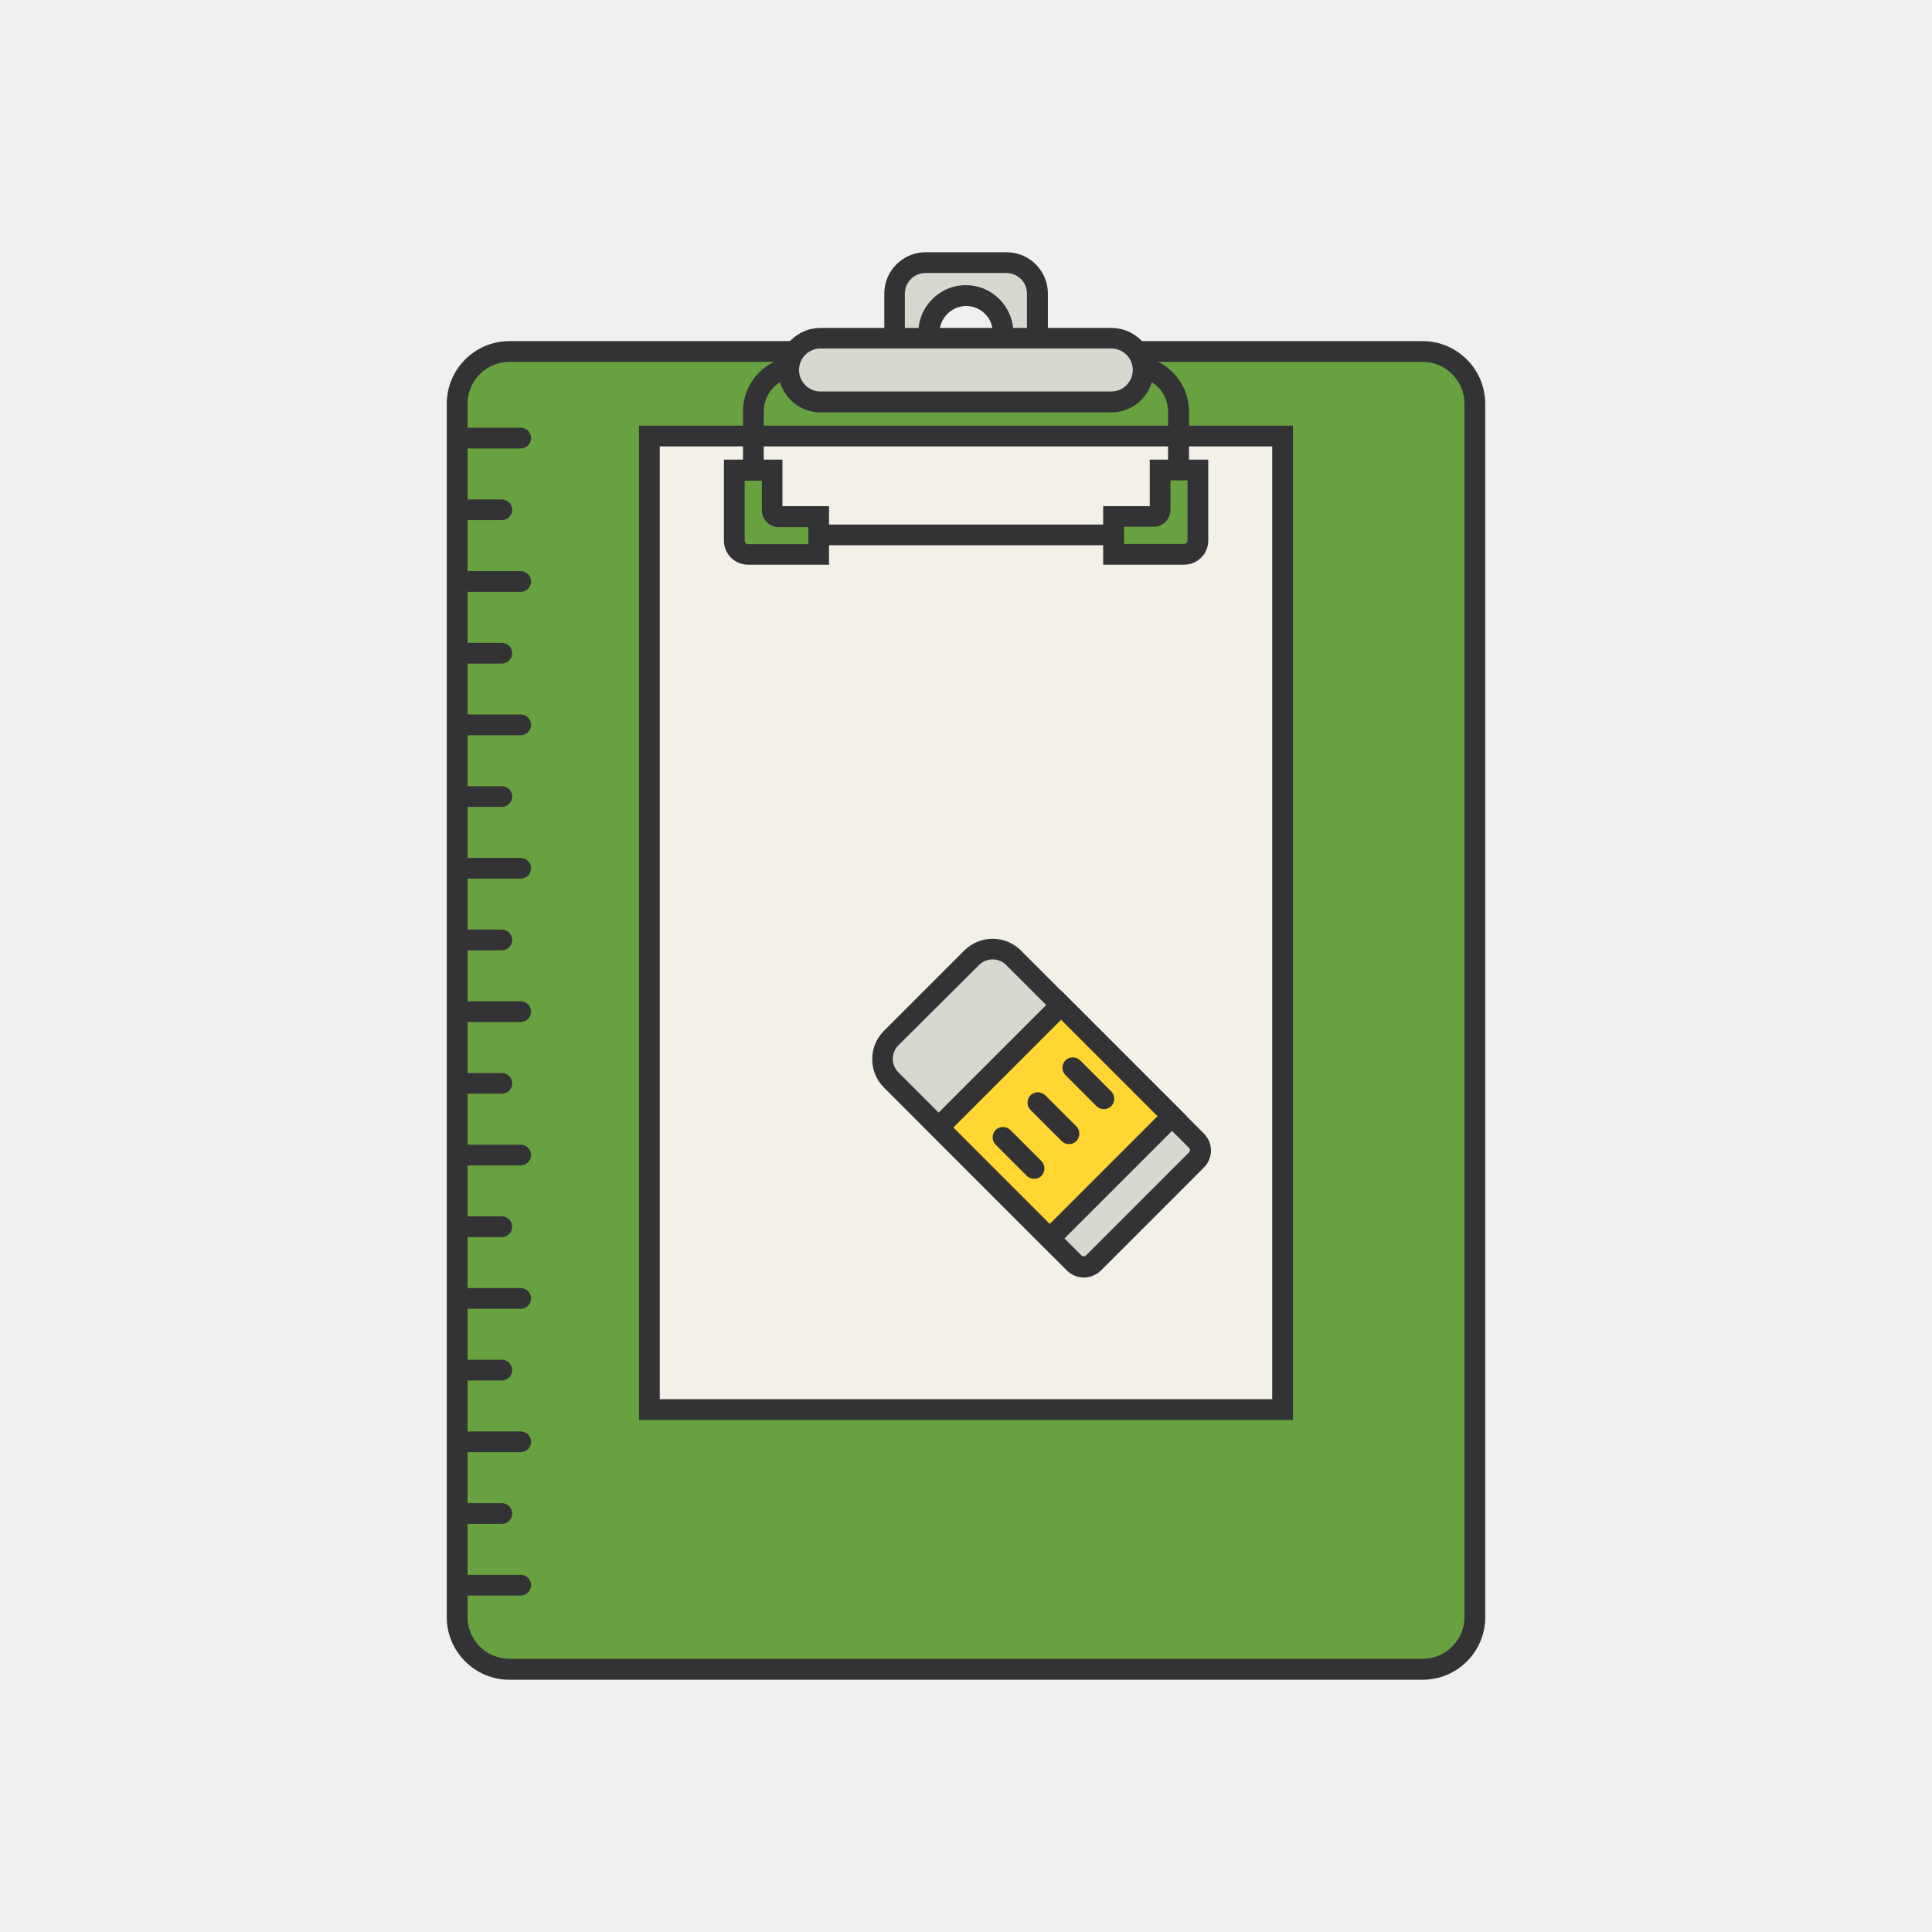
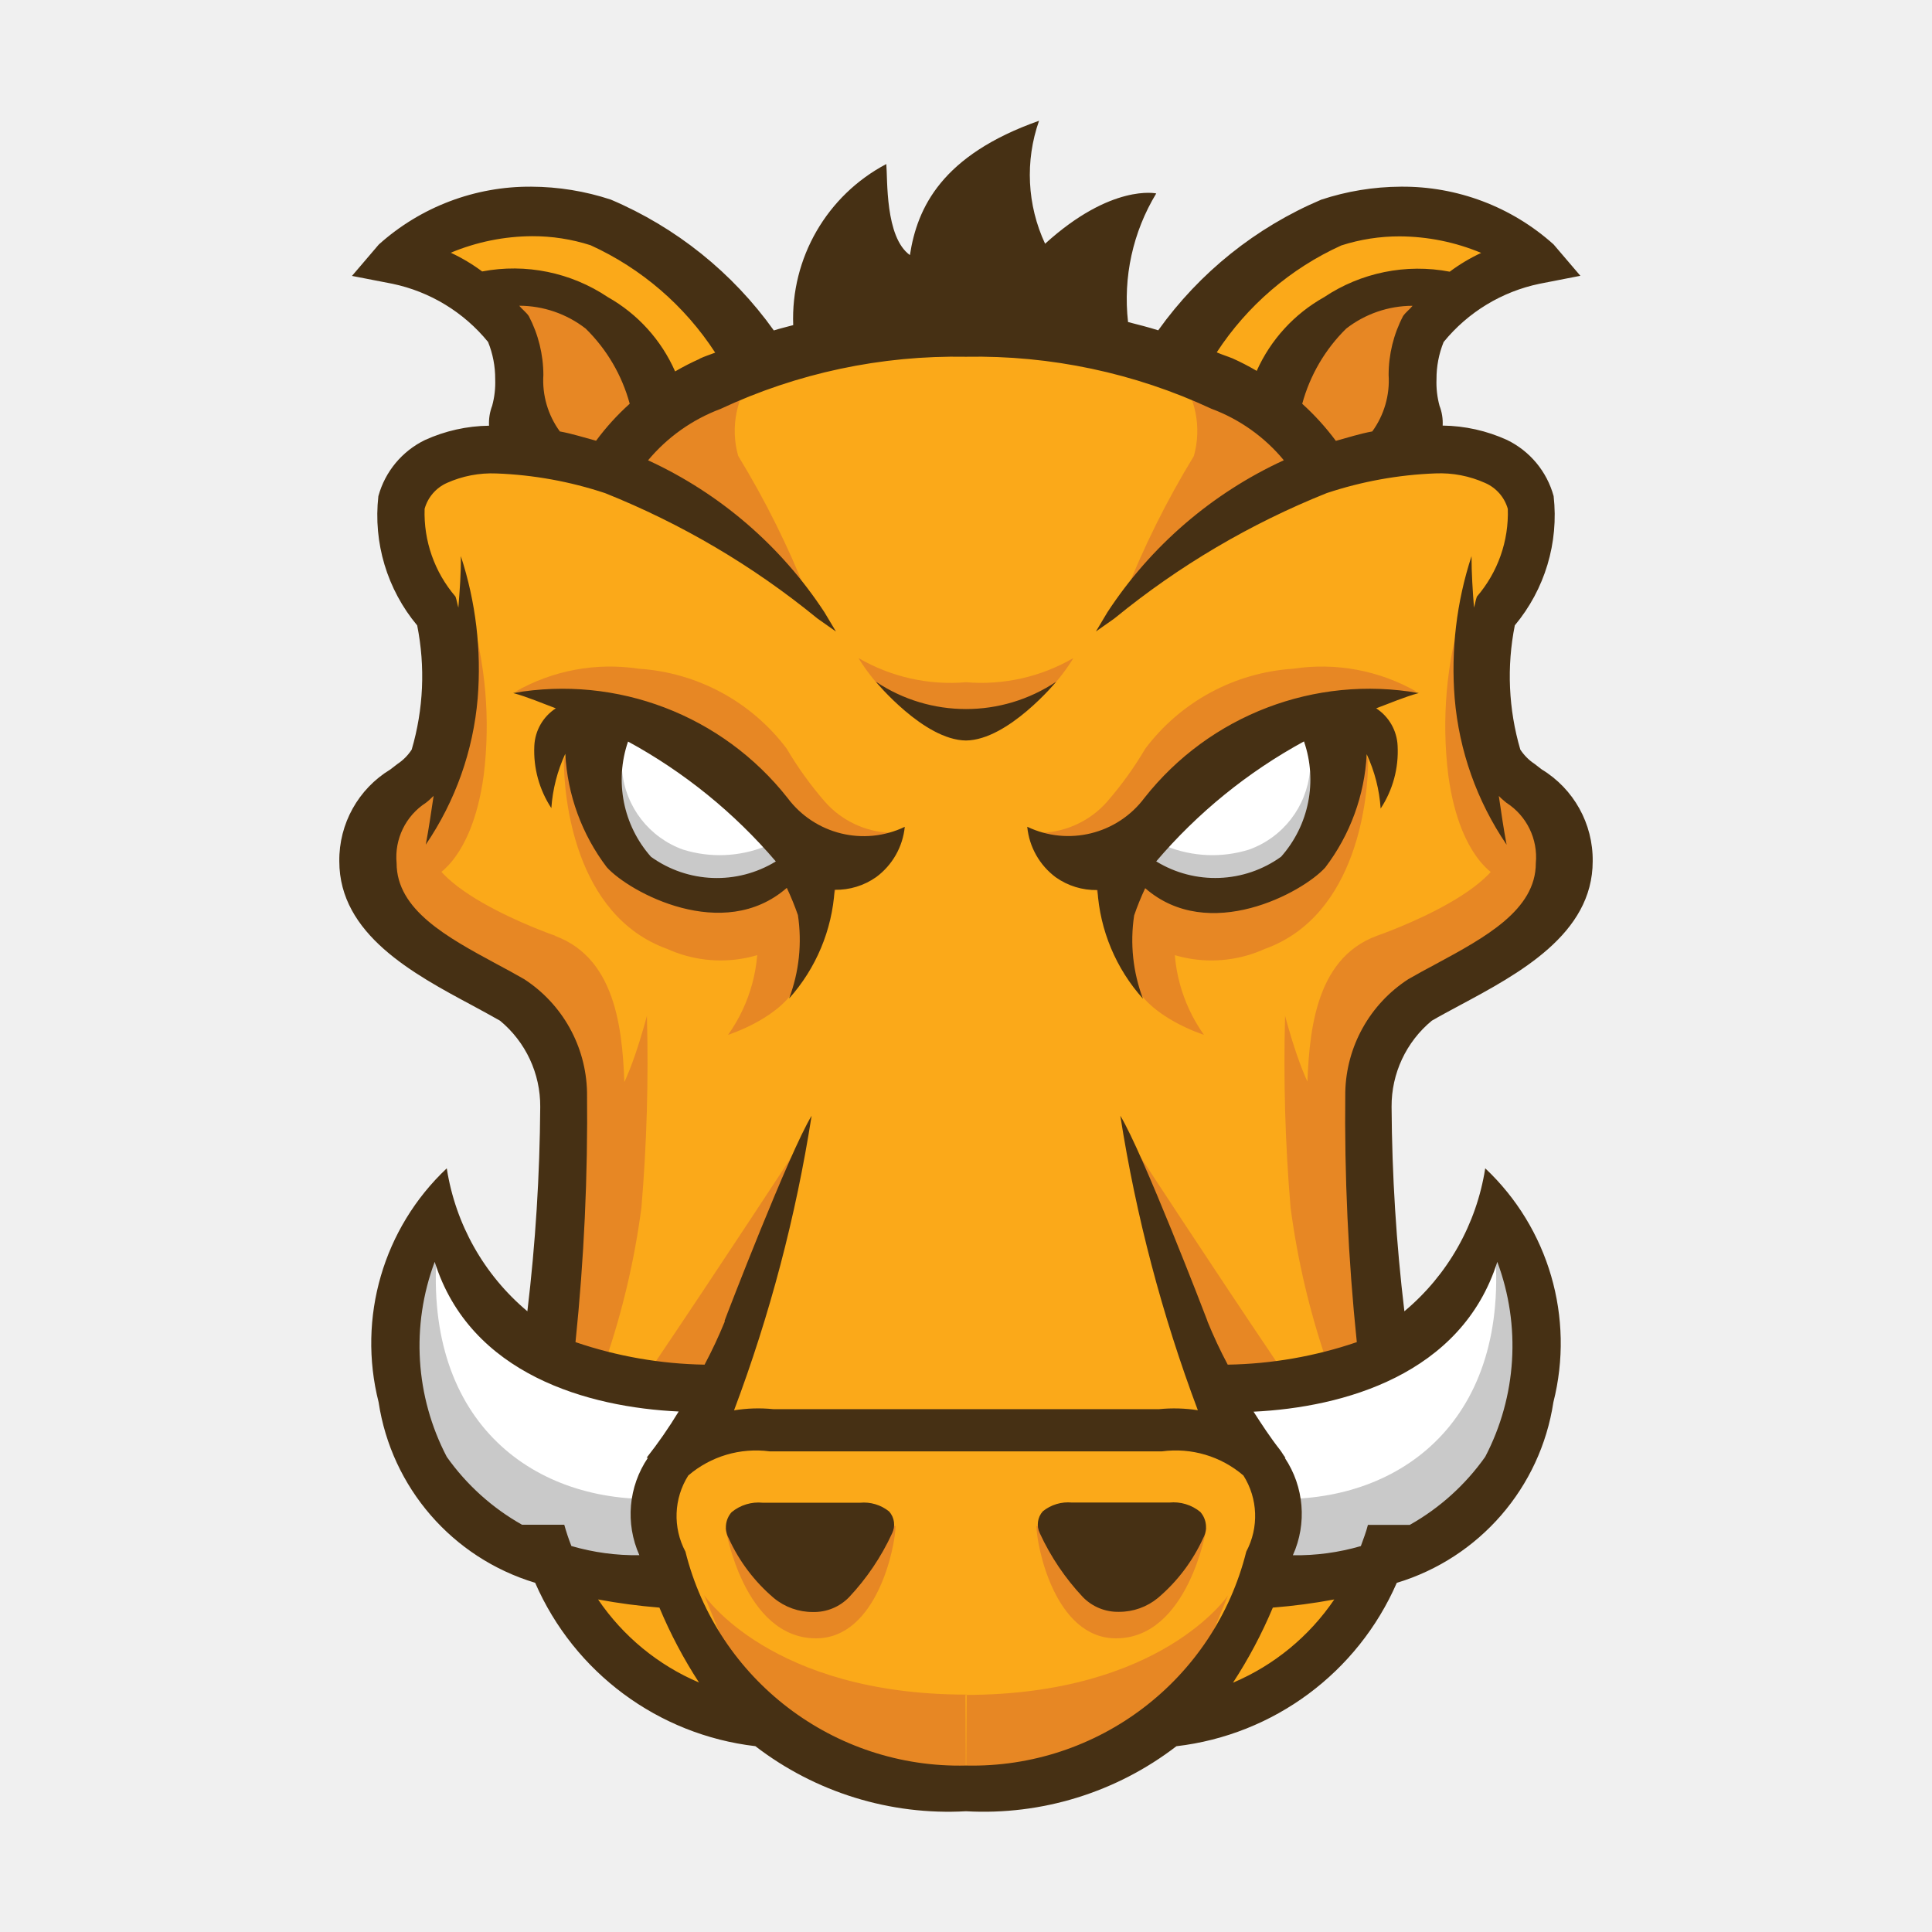
- <svg xmlns="http://www.w3.org/2000/svg" width="800px" height="800px" viewBox="0 0 1024 1024" class="icon" version="1.1">
-   <path d="M474.1 155.6v28.6H494c-1.4-3.2-2-6.8-1.4-10.6 1.2-8.8 8.4-15.8 17.2-16.8 11.8-1.3 21.8 7.9 21.8 19.5 0 2.8-0.6 5.5-1.6 7.9h19.9v-28.6c0-9.1-7.4-16.4-16.4-16.4h-42.9c-9.1 0-16.5 7.3-16.5 16.4z" fill="#D5D9CF" />
-   <path d="M555.4 189.7h-33.8l3.4-7.7c0.8-1.8 1.2-3.7 1.2-5.7 0-4-1.7-7.9-4.7-10.5-3-2.7-7-4-11-3.5-6.3 0.7-11.5 5.8-12.4 12-0.4 2.7 0 5.3 1 7.7l3.4 7.7h-33.8v-34.1c0-12.1 9.8-21.9 21.9-21.9h42.9c12.1 0 21.9 9.8 21.9 21.9v34.1z m-18.4-11h7.3v-23.1c0-6-4.9-10.9-10.9-10.9h-42.9c-6 0-10.9 4.9-10.9 10.9v23.1h7.3c-0.2-1.9-0.1-3.9 0.1-5.9 1.5-11.2 10.8-20.3 22.1-21.5 7.1-0.8 14.3 1.5 19.6 6.3 5.3 4.8 8.4 11.6 8.4 18.7 0 0.8 0 1.6-0.1 2.4z" fill="#333336" />
-   <path d="M754 884.8H270c-15.3 0-27.7-12.4-27.7-27.7V214c0-15.3 12.4-27.7 27.7-27.7h484c15.3 0 27.7 12.4 27.7 27.7v643c0.1 15.4-12.4 27.8-27.7 27.8z" fill="#68A240" />
-   <path d="M754 890.3H270c-18.3 0-33.2-14.9-33.2-33.2V214c0-18.3 14.9-33.2 33.2-33.2h484c18.3 0 33.2 14.9 33.2 33.2v643c0.1 18.4-14.8 33.3-33.2 33.3zM270 191.8c-12.3 0-22.2 10-22.2 22.2v643c0 12.3 10 22.2 22.2 22.2h484c12.3 0 22.2-10 22.2-22.2V214c0-12.3-10-22.2-22.2-22.2H270z" fill="#333336" />
-   <path d="M344.2 231.1h335.6v516H344.2z" fill="#F2F0E7" />
-   <path d="M685.3 752.6H338.7v-527h346.6v527z m-335.6-11h324.6v-505H349.7v505z" fill="#333336" />
-   <path d="M630.2 289H393.8v-70.9c0-16.1 13.1-29.3 29.3-29.3h177.8c16.1 0 29.3 13.1 29.3 29.3V289z m-225.4-11h214.3v-59.9c0-10.1-8.2-18.3-18.3-18.3H423.1c-10.1 0-18.3 8.2-18.3 18.3V278z" fill="#333336" />
-   <path d="M614.9 249.2v21.1c0 2-1.6 3.5-3.5 3.5h-21.1v20h37.4c4 0 7.3-3.3 7.3-7.3v-37.4h-20.1z" fill="#68A240" />
-   <path d="M627.6 299.3h-42.9v-31h24.7v-24.7h31v42.9c0 7.1-5.7 12.8-12.8 12.8z m-31.9-11h31.9c1 0 1.8-0.8 1.8-1.8v-31.9h-9v15.6c0 5-4.1 9-9 9h-15.6v9.1z" fill="#333336" />
-   <path d="M409.2 249.2v21.1c0 2 1.6 3.5 3.5 3.5h21.1v20h-37.4c-4 0-7.3-3.3-7.3-7.3v-37.4h20.1z" fill="#68A240" />
-   <path d="M439.4 299.3h-42.9c-7.1 0-12.8-5.7-12.8-12.8v-42.9h31v24.7h24.7v31z m-44.7-44.6v31.9c0 1 0.8 1.8 1.8 1.8h31.9v-9h-15.6c-5 0-9-4.1-9-9v-15.6h-9.1z" fill="#333336" />
-   <path d="M589.1 213.1H434.9c-9.4 0-16.9-7.6-16.9-16.9 0-9.4 7.6-16.9 16.9-16.9H589c9.4 0 16.9 7.6 16.9 16.9 0.1 9.3-7.5 16.9-16.8 16.9z" fill="#D5D9CF" />
-   <path d="M589.1 218.6H434.9c-12.4 0-22.4-10.1-22.4-22.4s10.1-22.4 22.4-22.4H589c12.4 0 22.4 10.1 22.4 22.4s-10 22.4-22.3 22.4z m-154.2-33.9c-6.3 0-11.4 5.1-11.4 11.4s5.1 11.4 11.4 11.4H589c6.3 0 11.4-5.1 11.4-11.4s-5.1-11.4-11.4-11.4H434.9zM276 237.7h-31.8c-3 0-5.5-2.5-5.5-5.5s2.5-5.5 5.5-5.5H276c3 0 5.5 2.5 5.5 5.5s-2.5 5.5-5.5 5.5zM266 275.7h-21.8c-3 0-5.5-2.5-5.5-5.5s2.5-5.5 5.5-5.5H266c3 0 5.5 2.5 5.5 5.5s-2.5 5.5-5.5 5.5zM276 313.7h-31.8c-3 0-5.5-2.5-5.5-5.5s2.5-5.5 5.5-5.5H276c3 0 5.5 2.5 5.5 5.5s-2.5 5.5-5.5 5.5zM266 351.7h-21.8c-3 0-5.5-2.5-5.5-5.5s2.5-5.5 5.5-5.5H266c3 0 5.5 2.5 5.5 5.5s-2.5 5.5-5.5 5.5zM276 389.7h-31.8c-3 0-5.5-2.5-5.5-5.5s2.5-5.5 5.5-5.5H276c3 0 5.5 2.5 5.5 5.5s-2.5 5.5-5.5 5.5zM266 427.7h-21.8c-3 0-5.5-2.5-5.5-5.5s2.5-5.5 5.5-5.5H266c3 0 5.5 2.5 5.5 5.5s-2.5 5.5-5.5 5.5zM276 465.7h-31.8c-3 0-5.5-2.5-5.5-5.5s2.5-5.5 5.5-5.5H276c3 0 5.5 2.5 5.5 5.5s-2.5 5.5-5.5 5.5zM266 503.7h-21.8c-3 0-5.5-2.5-5.5-5.5s2.5-5.5 5.5-5.5H266c3 0 5.5 2.5 5.5 5.5s-2.5 5.5-5.5 5.5zM276 541.7h-31.8c-3 0-5.5-2.5-5.5-5.5s2.5-5.5 5.5-5.5H276c3 0 5.5 2.5 5.5 5.5s-2.5 5.5-5.5 5.5zM266 579.7h-21.8c-3 0-5.5-2.5-5.5-5.5s2.5-5.5 5.5-5.5H266c3 0 5.5 2.5 5.5 5.5s-2.5 5.5-5.5 5.5zM276 617.7h-31.8c-3 0-5.5-2.5-5.5-5.5s2.5-5.5 5.5-5.5H276c3 0 5.5 2.5 5.5 5.5s-2.5 5.5-5.5 5.5zM266 655.7h-21.8c-3 0-5.5-2.5-5.5-5.5s2.5-5.5 5.5-5.5H266c3 0 5.5 2.5 5.5 5.5s-2.5 5.5-5.5 5.5z" fill="#333336" />
-   <path d="M276 693.7h-31.8c-3 0-5.5-2.5-5.5-5.5s2.5-5.5 5.5-5.5H276c3 0 5.5 2.5 5.5 5.5s-2.5 5.5-5.5 5.5z" fill="#333336" />
-   <path d="M266 731.7h-21.8c-3 0-5.5-2.5-5.5-5.5s2.5-5.5 5.5-5.5H266c3 0 5.5 2.5 5.5 5.5s-2.5 5.5-5.5 5.5z" fill="#333336" />
-   <path d="M276 769.7h-31.8c-3 0-5.5-2.5-5.5-5.5s2.5-5.5 5.5-5.5H276c3 0 5.5 2.5 5.5 5.5s-2.5 5.5-5.5 5.5z" fill="#333336" />
-   <path d="M266 807.7h-21.8c-3 0-5.5-2.5-5.5-5.5s2.5-5.5 5.5-5.5H266c3 0 5.5 2.5 5.5 5.5s-2.5 5.5-5.5 5.5z" fill="#333336" />
-   <path d="M276 845.7h-31.8c-3 0-5.5-2.5-5.5-5.5s2.5-5.5 5.5-5.5H276c3 0 5.5 2.5 5.5 5.5s-2.5 5.5-5.5 5.5z" fill="#333336" />
-   <path d="M634.2 614.8l-54.6 54.6c-2.8 2.8-7.4 2.8-10.2 0l-97-97c-6.1-6.1-6.1-16.1 0-22.3l42.6-42.6c6.1-6.1 16.1-6.1 22.3 0l97 97c2.8 2.9 2.8 7.5-0.1 10.3z" fill="#D5D9CF" />
-   <path d="M574.5 677.1c-3.4 0-6.6-1.3-9-3.7l-97-97c-4-4-6.2-9.3-6.2-15s2.2-11 6.2-15l42.6-42.6c8.3-8.3 21.8-8.3 30 0l97 97c5 5 5 13 0 18l-54.6 54.6c-2.4 2.3-5.6 3.7-9 3.7z m-48.4-168.6c-2.6 0-5.2 1-7.2 3L476.2 554c-1.9 1.9-3 4.5-3 7.2s1.1 5.3 3 7.2l97 97c0.4 0.4 0.9 0.5 1.2 0.5 0.3 0 0.8-0.1 1.2-0.5l54.6-54.6c0.7-0.7 0.7-1.7 0-2.4l-97-97c-1.9-1.9-4.5-2.9-7.1-2.9z" fill="#333336" />
-   <path d="M497.511 597.634l64.842-64.84 58.9 58.9-64.84 64.842z" fill="#FFD632" />
-   <path d="M556.4 664.2l-66.7-66.7 72.6-72.6 66.7 66.7-72.6 72.6z m-51.1-66.6l51.1 51.1 57.1-57.1-51.1-51.1-57.1 57.1z" fill="#333336" />
-   <path d="M531.7 602.8l16.4 16.5" fill="#68A240" />
-   <path d="M548.1 624.8c-1.4 0-2.8-0.5-3.9-1.6l-16.5-16.5c-2.1-2.1-2.1-5.6 0-7.8 2.1-2.1 5.6-2.1 7.8 0l16.5 16.5c2.1 2.1 2.1 5.6 0 7.8-1 1.1-2.4 1.6-3.9 1.6z" fill="#333336" />
-   <path d="M550.1 584.4l16.5 16.5" fill="#68A240" />
-   <path d="M566.6 606.4c-1.4 0-2.8-0.5-3.9-1.6l-16.5-16.5c-2.1-2.1-2.1-5.6 0-7.8 2.1-2.1 5.6-2.1 7.8 0l16.5 16.5c2.1 2.1 2.1 5.6 0 7.8-1.1 1.1-2.5 1.6-3.9 1.6z" fill="#333336" />
-   <path d="M568.6 565.9l16.5 16.5" fill="#68A240" />
-   <path d="M585.1 587.9c-1.4 0-2.8-0.5-3.9-1.6l-16.5-16.5c-2.1-2.1-2.1-5.6 0-7.8 2.1-2.1 5.6-2.1 7.8 0l16.5 16.5c2.1 2.1 2.1 5.6 0 7.8-1.1 1-2.5 1.6-3.9 1.6z" fill="#333336" />
+ <svg xmlns="http://www.w3.org/2000/svg" width="800px" height="800px" viewBox="0 0 32 32">
+   <path d="M6.957,8.806s.48,1.849.548,2.466-1.233,1.986-1.233,2.671a2.674,2.674,0,0,0,1.781,2.534,3.142,3.142,0,0,1,1.712,3.151,13.977,13.977,0,0,1-.548,2.808s-.342,4.589,1.507,5.411,1.438.822,1.849.822S16,29.9,17.779,29.424A4.88,4.88,0,0,0,20.04,28.4a2.324,2.324,0,0,0,2.329-1.439,18.6,18.6,0,0,0,.685-6.37c-.206-1.507-.479-3.493.753-4.178s2.535-1.506,2.329-2.191a5.29,5.29,0,0,0-1.3-1.644,6.753,6.753,0,0,1-.069-2.123c.205-.411,1.438-1.439.753-2.192A2.9,2.9,0,0,0,23.6,7.5l-1.575.137a9.647,9.647,0,0,0-6.165-2.26,9.275,9.275,0,0,0-5.685,2.26,3.51,3.51,0,0,0-2.192,0C6.956,8.053,6.752,7.642,6.957,8.806ZM13.05,5.749a1.585,1.585,0,0,1-.957-.585A3.311,3.311,0,0,0,9.428,3.718,11.965,11.965,0,0,0,6.561,4.1l1.245.786c.132,0,.362,0,.742.01a1.906,1.906,0,0,1,1.8,1.6l5.5-.758m3.1.01a1.585,1.585,0,0,0,.957-.585,3.309,3.309,0,0,1,2.665-1.447,11.965,11.965,0,0,1,2.867.383l-1.245.786c-.132,0-.362,0-.743.01a1.906,1.906,0,0,0-1.8,1.6l-5.5-.758" style="fill:#fba919" />
+   <path d="M13.216,19s-1.357,2.074-2.352,3.546c-.154.228,1,.243,1,.243Zm.646-4.3s-.409,1.019-.633,1.56c-.243.588-1.17.88-1.17.88a2.651,2.651,0,0,0,.481-1.78c0-.536.692-.749.692-.749l.631.088Zm-.413.581a2.14,2.14,0,0,1-2.393.438C9.5,15.162,9.34,13.167,9.34,12.609s2.952.558,3.351.8,1.156,1.2.758,1.875ZM7.573,4.625A3.3,3.3,0,0,1,9.966,5.1,4.371,4.371,0,0,1,11.2,6.46L9.589,7.74a2.078,2.078,0,0,1-1.019-1.4c-.239-1.037-.08-1.516-1-1.715ZM13.03,12.4a3.336,3.336,0,0,0-2.451-1.324,3.162,3.162,0,0,0-2.046.382s2.272.1,2.927.956c1.219,1.6,3,1.731,3.282,1.379a1.52,1.52,0,0,1-1.078-.513A5.951,5.951,0,0,1,13.03,12.4ZM9.2,15.5s-2.521-.867-2.042-1.744.1-1.356.1-1.356S5.843,13.455,6.2,14.572c.22.685.59,1.181,2.621,2.132.974,1.809.2,5.065.247,5.081.077.026,1.367-.638,1.279-3.684-.027-.935-.1-2.213-1.155-2.6Zm3.3-9.318c-1.057.537-2.5,1.285-2.5,1.285l.57.285c-.054.088-.081.141-.081.141l.585.266s1.428,1.034,2.3,1.7a14.823,14.823,0,0,0-1.148-2.309A1.534,1.534,0,0,1,12.5,6.186Zm3.511,21.886c-3.249,0-4.349-1.649-4.349-1.649l.508,1.236A5.688,5.688,0,0,0,16,29.859m-3.984-4.55s.3,1.827,1.5,1.827c1.017,0,1.317-1.543,1.317-1.862l-2.812.035Zm-1.992-2.755a13.088,13.088,0,0,0,.6-2.553,28.767,28.767,0,0,0,.091-3.176s-.319,1.237-.6,1.436a6.439,6.439,0,0,0-.8,1.556s-.278,2.019-.41,2.7c.366.073.674-.142,1.117.04Zm-2.89-8s.678-.24.878-1.715a6.658,6.658,0,0,0-.239-2.753,9.513,9.513,0,0,1-.2,2.433c-.239.4-.439.518-.718,1.037a.771.771,0,0,0,.279,1ZM18.784,19s1.356,2.074,2.352,3.546c.154.228-1,.243-1,.243Zm-.646-4.3s.409,1.019.633,1.56c.243.588,1.17.88,1.17.88a2.652,2.652,0,0,1-.48-1.78c0-.536-.692-.749-.692-.749l-.631.088Zm.413.581a2.141,2.141,0,0,0,2.394.438c1.556-.557,1.715-2.552,1.715-3.111s-2.952.558-3.351.8-1.157,1.2-.758,1.875ZM24.427,4.625a3.3,3.3,0,0,0-2.394.479A4.382,4.382,0,0,0,20.8,6.46l1.614,1.279a2.075,2.075,0,0,0,1.019-1.4c.239-1.037.08-1.516,1-1.715ZM18.97,12.4a3.336,3.336,0,0,1,2.451-1.324,3.164,3.164,0,0,1,2.045.382s-2.272.1-2.927.956c-1.219,1.6-3,1.731-3.281,1.379a1.52,1.52,0,0,0,1.078-.513A5.951,5.951,0,0,0,18.97,12.4Zm3.835,3.1s2.52-.867,2.042-1.744-.1-1.356-.1-1.356,1.408,1.051,1.049,2.168c-.22.685-.59,1.181-2.621,2.132-.974,1.809-.2,5.065-.247,5.081-.077.026-1.367-.638-1.279-3.684C21.677,17.165,21.752,15.888,22.805,15.5ZM19.5,6.186c1.057.537,2.5,1.285,2.5,1.285l-.57.285c.054.088.081.141.081.141l-.585.266s-1.428,1.034-2.3,1.7a14.823,14.823,0,0,1,1.148-2.309A1.535,1.535,0,0,0,19.5,6.186ZM15.991,28.073c3.248,0,4.349-1.649,4.349-1.649l-.507,1.236A5.684,5.684,0,0,1,16,29.859m3.984-4.55s-.3,1.827-1.5,1.827c-1.017,0-1.317-1.543-1.317-1.862Zm1.992-2.755a13.16,13.16,0,0,1-.6-2.553,28.524,28.524,0,0,1-.091-3.176s.319,1.237.6,1.436a6.385,6.385,0,0,1,.8,1.556s.278,2.019.41,2.7c-.366.073-.674-.142-1.117.04Zm2.89-8s-.678-.24-.878-1.715a6.658,6.658,0,0,1,.239-2.753,9.513,9.513,0,0,0,.2,2.433c.239.4.439.518.718,1.037a.773.773,0,0,1-.279.995ZM16,11.3a3.028,3.028,0,0,1-1.78-.4s.695,1.218,1.779,1.218h0c1.085,0,1.779-1.218,1.779-1.218A3.037,3.037,0,0,1,16,11.3Z" style="fill:#e78724" />
+   <path d="M13.582,14.283a2.166,2.166,0,0,1-1.888.505c-1.144-.239-1.835-.745-1.888-1.622a1.8,1.8,0,0,1,.24-1.223,6.635,6.635,0,0,1,1.888.931c.612.532,1.064,1.383,1.649,1.409ZM11.8,23.817a1.991,1.991,0,0,1,0-.788,3.621,3.621,0,0,0-.953-.338c-.253-.16-1.55.164-2.491-.974C7.182,20.291,7.43,19.44,7.43,19.44c-.3.336-.6.208-1.056,1.774s.217,2.658,1.48,3.754a4.02,4.02,0,0,0,2.167.813c-.243-.244.415-.269.869-.438a1.217,1.217,0,0,1,.3-1.009,1.55,1.55,0,0,1,.6-.358l.034-.082C11.815,23.869,11.807,23.843,11.8,23.817Zm6.618-9.534a2.166,2.166,0,0,0,1.888.505c1.144-.239,1.835-.745,1.888-1.622a1.8,1.8,0,0,0-.239-1.223,6.635,6.635,0,0,0-1.888.931C19.456,13.4,19,14.257,18.418,14.283ZM20.2,23.817a1.991,1.991,0,0,0,0-.788,3.621,3.621,0,0,1,.953-.338c.253-.16,1.551.164,2.492-.974,1.179-1.426.93-2.277.93-2.277.3.336.6.208,1.056,1.774s-.217,2.658-1.48,3.754a4.012,4.012,0,0,1-2.167.813c.243-.244-.415-.269-.869-.438a1.217,1.217,0,0,0-.3-1.009,1.55,1.55,0,0,0-.6-.358l-.034-.082a.649.649,0,0,0,.019-.076Z" style="fill:#fff" />
+   <path d="M12.681,14.017a2.041,2.041,0,0,1-1.368.055,1.532,1.532,0,0,1-1.008-1.3s-.58,1.7,1.046,2.029a2.381,2.381,0,0,0,2.075-.493l-.745-.293Zm-1.8,11.316c-.026-.077-.046-.155-.066-.234s-.125-.33,0-.052a1.038,1.038,0,0,1-.071-.219c-2.046,0-3.827-1.408-3.483-4.361-.268-.356-.643.717-.643.717S5.6,24.158,8.242,25.311a4.094,4.094,0,0,0,1.844.549.925.925,0,0,0,.858-.365c-.024-.054-.046-.108-.065-.163Zm8.439-11.316a2.041,2.041,0,0,0,1.368.055,1.532,1.532,0,0,0,1.008-1.3s.579,1.7-1.046,2.029a2.381,2.381,0,0,1-2.075-.493l.745-.293Zm1.8,11.316c.027-.077.046-.155.066-.234s.126-.33,0-.052a1.038,1.038,0,0,0,.071-.219c2.046,0,3.827-1.408,3.482-4.361.268-.356.643.717.643.717s1.024,2.975-1.621,4.127a4.094,4.094,0,0,1-1.844.549.923.923,0,0,1-.858-.365,1.728,1.728,0,0,0,.065-.163Z" style="fill:#c9c9c9" />
+   <path d="M9.131,13.4v-.009l0,.009ZM8.85,12.354a.784.784,0,0,1,.356-.622c-.234-.087-.463-.187-.706-.253a4.743,4.743,0,0,1,4.544,1.737,1.574,1.574,0,0,0,1.942.479,1.183,1.183,0,0,1-.473.832,1.154,1.154,0,0,1-.689.211,2.98,2.98,0,0,1-.754,1.8,2.752,2.752,0,0,0,.146-1.381,4.489,4.489,0,0,0-.184-.451c-1.054.92-2.608.072-2.982-.342a3.4,3.4,0,0,1-.687-1.879,2.555,2.555,0,0,0-.231.9A1.727,1.727,0,0,1,8.85,12.354Zm1.553-.073a1.931,1.931,0,0,0,.379,1.91,1.869,1.869,0,0,0,2.068.077A8.666,8.666,0,0,0,10.4,12.281ZM14.244,24.89H12.635a.7.7,0,0,0-.518.157.378.378,0,0,0-.048.431,2.845,2.845,0,0,0,.75.992,1.007,1.007,0,0,0,.643.23h0a.809.809,0,0,0,.6-.244,3.965,3.965,0,0,0,.713-1.057.327.327,0,0,0-.048-.364A.668.668,0,0,0,14.244,24.89ZM22.869,13.4v-.009l0,.009Zm-5.854.294a1.576,1.576,0,0,0,1.941-.479A4.743,4.743,0,0,1,23.5,11.479c-.243.066-.472.166-.706.253a.783.783,0,0,1,.355.622,1.726,1.726,0,0,1-.281,1.038,2.542,2.542,0,0,0-.231-.9,3.382,3.382,0,0,1-.687,1.877c-.374.414-1.929,1.262-2.982.342a4.526,4.526,0,0,0-.183.451,2.749,2.749,0,0,0,.146,1.38,2.974,2.974,0,0,1-.754-1.8,1.15,1.15,0,0,1-.69-.211A1.185,1.185,0,0,1,17.015,13.7Zm2.135.573a1.869,1.869,0,0,0,2.069-.077,1.929,1.929,0,0,0,.379-1.91A8.653,8.653,0,0,0,19.15,14.268Zm.733,10.777a.7.7,0,0,0-.517-.157h-1.61a.667.667,0,0,0-.484.145.329.329,0,0,0-.049.364,3.981,3.981,0,0,0,.713,1.057h0a.809.809,0,0,0,.6.244,1.007,1.007,0,0,0,.643-.23,2.845,2.845,0,0,0,.75-.992A.378.378,0,0,0,19.883,25.045ZM16,12.265h0c.7-.008,1.494-.974,1.494-.974a2.688,2.688,0,0,1-2.987,0S15.3,12.258,16,12.265Zm8.6,7.086a3.979,3.979,0,0,1,1.129,3.874,3.708,3.708,0,0,1-2.594,2.992,4.558,4.558,0,0,1-3.65,2.706A5.237,5.237,0,0,1,16,30a5.24,5.24,0,0,1-3.489-1.078,4.557,4.557,0,0,1-3.647-2.706,3.7,3.7,0,0,1-2.593-2.991A3.979,3.979,0,0,1,7.4,19.351a3.86,3.86,0,0,0,1.335,2.368,30.193,30.193,0,0,0,.213-3.387,1.835,1.835,0,0,0-.666-1.426c-.14-.08-.294-.163-.452-.249-.984-.527-2.21-1.182-2.21-2.391a1.754,1.754,0,0,1,.845-1.521c.042-.032.082-.062.118-.091a.823.823,0,0,0,.236-.238,4.315,4.315,0,0,0,.091-2.057,2.843,2.843,0,0,1-.643-2.141,1.462,1.462,0,0,1,.772-.93A2.648,2.648,0,0,1,8.1,7.051a.807.807,0,0,1,.052-.331,1.459,1.459,0,0,0,.05-.441,1.618,1.618,0,0,0-.118-.615A2.778,2.778,0,0,0,6.5,4.7L5.83,4.57l.444-.52A3.737,3.737,0,0,1,8.8,3.092a4.268,4.268,0,0,1,1.317.214,6.385,6.385,0,0,1,2.7,2.167c.106-.034.214-.058.321-.088A2.894,2.894,0,0,1,14.68,2.717c.023.247-.023,1.212.391,1.508C15.192,3.437,15.6,2.569,17.21,2a2.7,2.7,0,0,0,.1,2.037c1.1-1,1.841-.833,1.841-.833a3.371,3.371,0,0,0-.467,2.13c.167.043.336.085.5.137a6.376,6.376,0,0,1,2.7-2.164A4.269,4.269,0,0,1,23.2,3.092a3.737,3.737,0,0,1,2.532.956l.444.52L25.5,4.7a2.777,2.777,0,0,0-1.589.965,1.618,1.618,0,0,0-.118.615,1.462,1.462,0,0,0,.05.441.793.793,0,0,1,.052.328,2.647,2.647,0,0,1,1.066.238,1.462,1.462,0,0,1,.772.93,2.843,2.843,0,0,1-.643,2.141,4.315,4.315,0,0,0,.091,2.057.827.827,0,0,0,.237.238c.036.029.075.059.118.091a1.755,1.755,0,0,1,.844,1.521c0,1.209-1.226,1.864-2.21,2.391-.162.087-.316.169-.455.25h0a1.835,1.835,0,0,0-.666,1.426,29.957,29.957,0,0,0,.212,3.387A3.86,3.86,0,0,0,24.6,19.351ZM20.153,5.836c.086.038.176.065.262.1a4.044,4.044,0,0,1,.4.207A2.63,2.63,0,0,1,21.93,4.923,2.8,2.8,0,0,1,24.012,4.5a2.917,2.917,0,0,1,.521-.311,3.54,3.54,0,0,0-1.35-.274,3.134,3.134,0,0,0-.966.15A4.868,4.868,0,0,0,20.153,5.836Zm2.576,1.31A1.434,1.434,0,0,0,23,6.21a2.106,2.106,0,0,1,.239-.974c.044-.065.109-.11.158-.171a1.794,1.794,0,0,0-1.1.378,2.761,2.761,0,0,0-.728,1.245,4.22,4.22,0,0,1,.557.614C22.327,7.247,22.525,7.183,22.729,7.146ZM9.873,7.3a4.111,4.111,0,0,1,.557-.613A2.752,2.752,0,0,0,9.7,5.442a1.8,1.8,0,0,0-1.1-.378c.05.061.115.107.159.172A2.119,2.119,0,0,1,9,6.21a1.43,1.43,0,0,0,.273.936C9.477,7.183,9.674,7.247,9.873,7.3Zm1.715-1.359c.084-.04.173-.067.258-.1A4.871,4.871,0,0,0,9.782,4.062a3.134,3.134,0,0,0-.966-.15,3.54,3.54,0,0,0-1.35.274,2.939,2.939,0,0,1,.52.31,2.8,2.8,0,0,1,2.083.426,2.626,2.626,0,0,1,1.113,1.23A4.084,4.084,0,0,1,11.588,5.944ZM9.723,18.089a36.478,36.478,0,0,1-.191,4.141,6.983,6.983,0,0,0,2.138.373,7.814,7.814,0,0,0,.336-.718L12,21.88c.036-.1,1.071-2.788,1.443-3.4a24.692,24.692,0,0,1-1.285,4.88,2.471,2.471,0,0,1,.649-.02H19.2a2.534,2.534,0,0,1,.64.018,24.739,24.739,0,0,1-1.284-4.878c.372.612,1.406,3.3,1.443,3.4l0,.005a7.814,7.814,0,0,0,.336.718,6.983,6.983,0,0,0,2.138-.373,36.248,36.248,0,0,1-.191-4.141,2.288,2.288,0,0,1,1.043-1.87c.149-.085.3-.169.46-.253.812-.439,1.653-.893,1.653-1.669a1.071,1.071,0,0,0-.486-1l-.027-.022a1.257,1.257,0,0,1-.1-.091c.04.269.078.539.129.807a5.063,5.063,0,0,1-.86-2.425,6.018,6.018,0,0,1,.279-2.354c0,.285.019.568.041.852.018-.06.026-.123.048-.182a2.119,2.119,0,0,0,.512-1.454A.667.667,0,0,0,24.6,8a1.818,1.818,0,0,0-.825-.159,6.481,6.481,0,0,0-1.8.326,13.417,13.417,0,0,0-3.5,2.063l-.023.018-.3.211.19-.318a6.978,6.978,0,0,1,2.922-2.518,2.839,2.839,0,0,0-1.2-.853A9.216,9.216,0,0,0,16,5.909a9.208,9.208,0,0,0-4.066.864,2.884,2.884,0,0,0-1.2.851,6.972,6.972,0,0,1,2.922,2.518l.19.318-.3-.211-.023-.018a13.417,13.417,0,0,0-3.5-2.063,6.481,6.481,0,0,0-1.8-.326A1.818,1.818,0,0,0,7.4,8a.666.666,0,0,0-.367.427,2.121,2.121,0,0,0,.511,1.454c.022.06.03.123.048.183.022-.284.045-.568.041-.853a6.018,6.018,0,0,1,.279,2.354,5.063,5.063,0,0,1-.86,2.425c.051-.268.089-.538.13-.808-.035.03-.064.065-.1.092l-.027.022a1.071,1.071,0,0,0-.486,1c0,.776.841,1.23,1.653,1.669.16.084.311.168.46.253A2.288,2.288,0,0,1,9.723,18.089ZM8.646,25.254h.7a3.479,3.479,0,0,0,.118.353,3.822,3.822,0,0,0,1.126.152,1.664,1.664,0,0,1,.142-1.614h-.022a7.625,7.625,0,0,0,.531-.766C9.753,23.31,7.789,22.772,7.2,20.9a3.972,3.972,0,0,0,.2,3.23A3.826,3.826,0,0,0,8.646,25.254Zm2.932,2.614a7.781,7.781,0,0,1-.656-1.241,9.912,9.912,0,0,1-1.016-.135A3.834,3.834,0,0,0,11.578,27.868ZM16,29.243A4.677,4.677,0,0,0,20.642,25.7l0,0a1.256,1.256,0,0,0-.047-1.261,1.72,1.72,0,0,0-1.348-.4h-6.5a1.723,1.723,0,0,0-1.347.4,1.256,1.256,0,0,0-.047,1.261A4.676,4.676,0,0,0,16,29.243ZM22.1,26.492a9.715,9.715,0,0,1-1.018.135,7.788,7.788,0,0,1-.66,1.244A3.838,3.838,0,0,0,22.1,26.492ZM24.8,20.9c-.592,1.87-2.553,2.411-4.037,2.482.138.215.278.429.436.63h0v0c.034.043.058.092.093.134H21.28a1.669,1.669,0,0,1,.134,1.614,3.827,3.827,0,0,0,1.126-.152c.041-.116.087-.23.117-.351h.693a3.834,3.834,0,0,0,1.25-1.128A3.972,3.972,0,0,0,24.8,20.9Z" style="fill:#463014" />
</svg>
